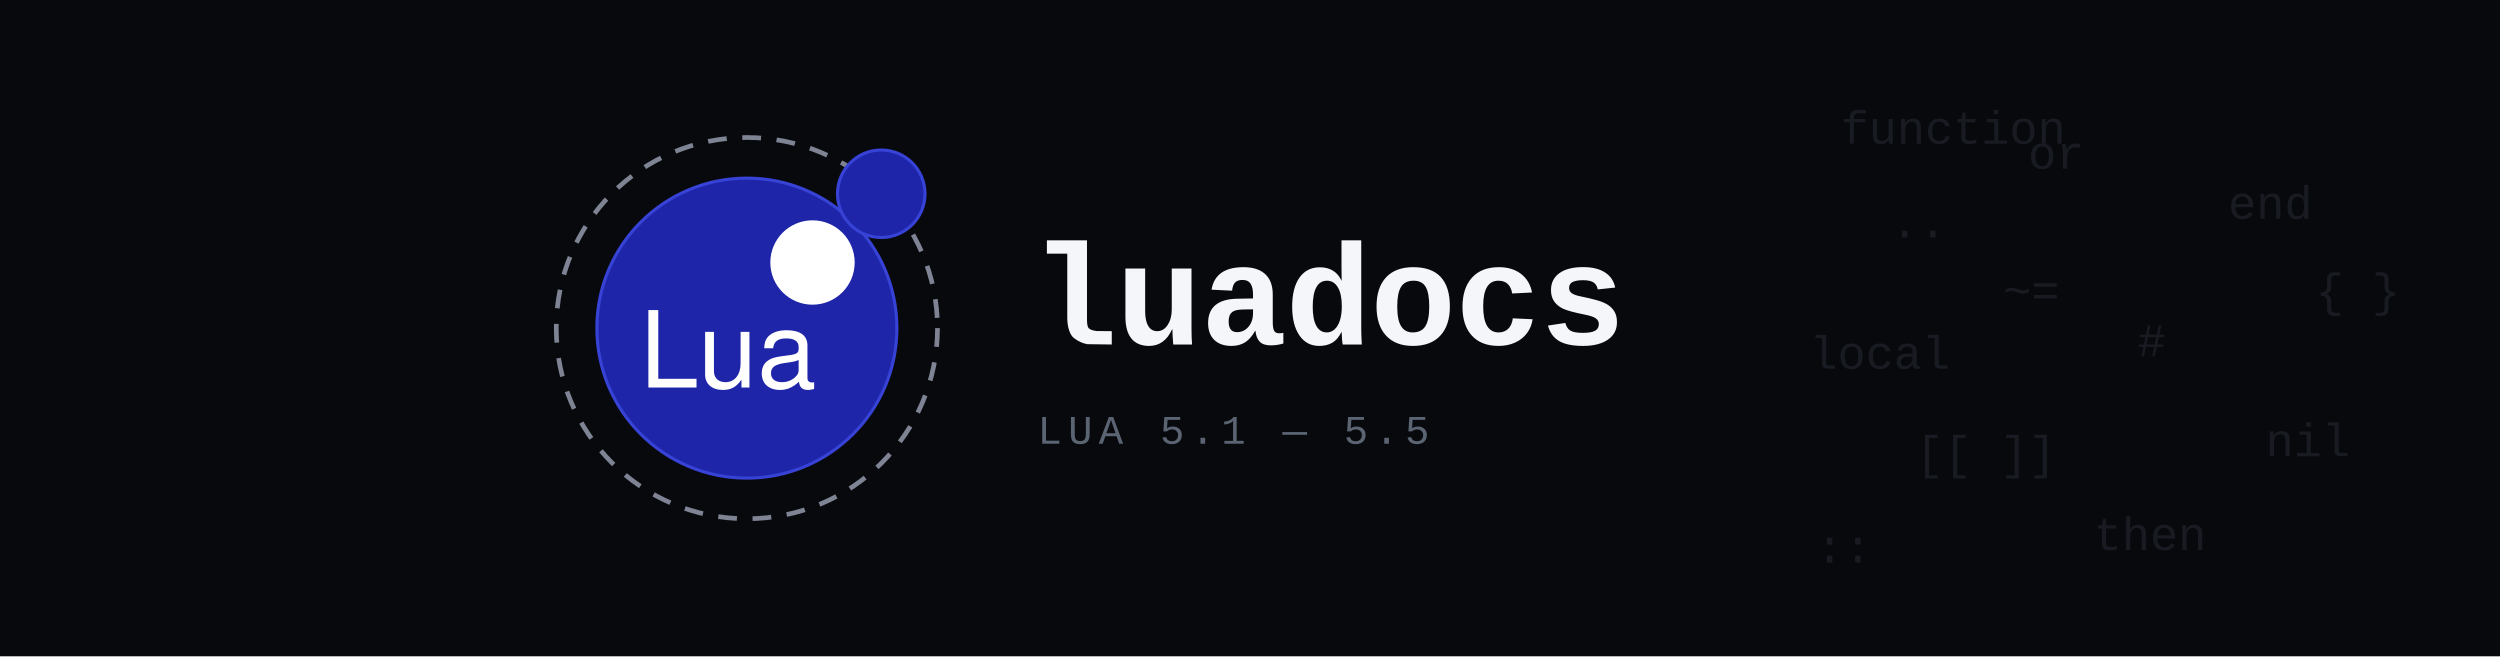
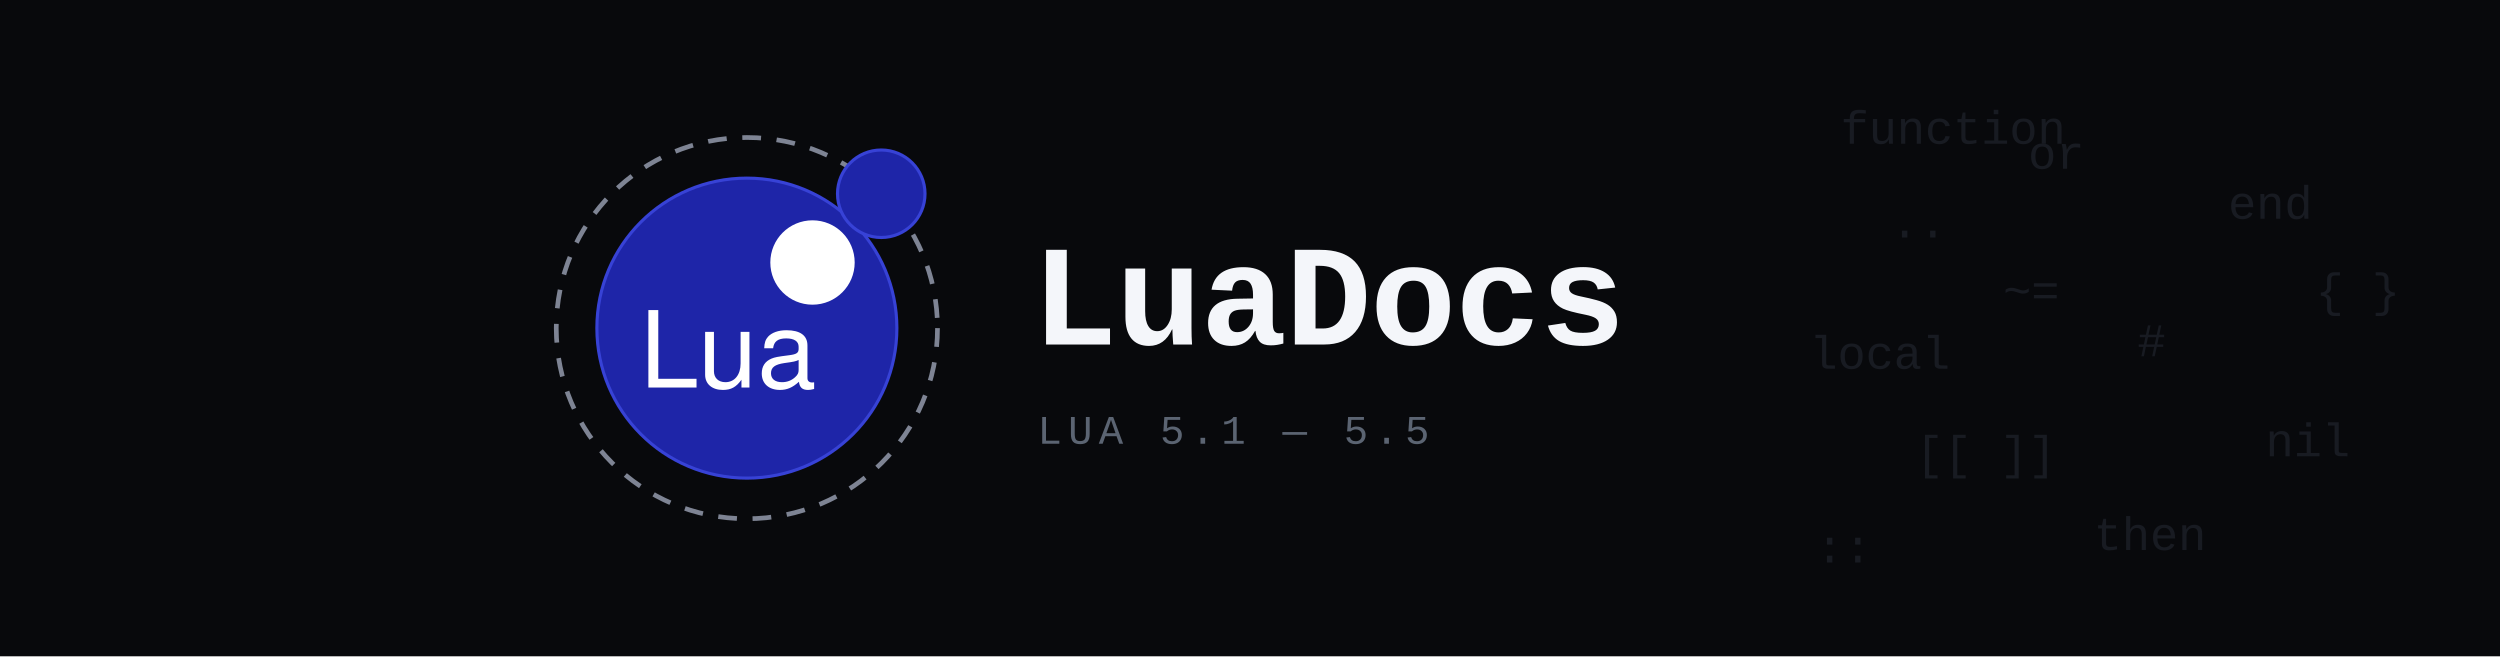
<svg xmlns="http://www.w3.org/2000/svg" viewBox="0 0 1600 420" width="1600" height="420" role="img" aria-label="LuaDocs — a reference for Lua 5.1 through 5.5">
  <rect width="1600" height="420" fill="#08090c" />
  <g fill="#181b22" font-family="'SFMono-Regular', Consolas, 'Liberation Mono', Menlo, monospace" font-size="30">
    <text x="1178" y="92">function</text>
    <text x="1426" y="140">end</text>
    <text x="1210" y="152">..</text>
    <text x="1282" y="196">~=</text>
    <text x="1158" y="236">local</text>
    <text x="1368" y="228">#</text>
    <text x="1450" y="292">nil</text>
    <text x="1226" y="300">[[ ]]</text>
    <text x="1340" y="352">then</text>
    <text x="1162" y="360">::</text>
    <text x="1482" y="196">{ }</text>
    <text x="1298" y="108">or</text>
  </g>
  <g id="lua-mark">
    <circle cx="478" cy="210" r="122" fill="none" stroke="#7e8494" stroke-width="3" stroke-dasharray="12 10" />
    <circle cx="478" cy="210" r="96" fill="#1e25a8" stroke="#3742d6" stroke-width="2" />
    <circle cx="520" cy="168" r="27" fill="#ffffff" />
    <circle cx="564" cy="124" r="28" fill="#1e25a8" stroke="#3742d6" stroke-width="2" />
    <text x="466" y="248" font-family="'Segoe UI', system-ui, -apple-system, Helvetica, Arial, sans-serif" font-size="68" font-weight="400" fill="#ffffff" text-anchor="middle">Lua</text>
  </g>
-   <text x="660" y="196" font-family="'SFMono-Regular', Consolas, 'Liberation Mono', Menlo, monospace" font-size="92" font-weight="600" letter-spacing="-1" fill="#f4f6fa" dominant-baseline="central">luadocs</text>
+   <text x="660" y="196" font-family="'SFMono-Regular', Consolas, 'Liberation Mono', Menlo, monospace" font-size="92" font-weight="600" letter-spacing="-1" fill="#f4f6fa" dominant-baseline="central">LuaDocs</text>
  <text x="664" y="284" font-family="'SFMono-Regular', Consolas, 'Liberation Mono', Menlo, monospace" font-size="26" letter-spacing="4" fill="#5b6472">LUA 5.1 — 5.5</text>
</svg>
